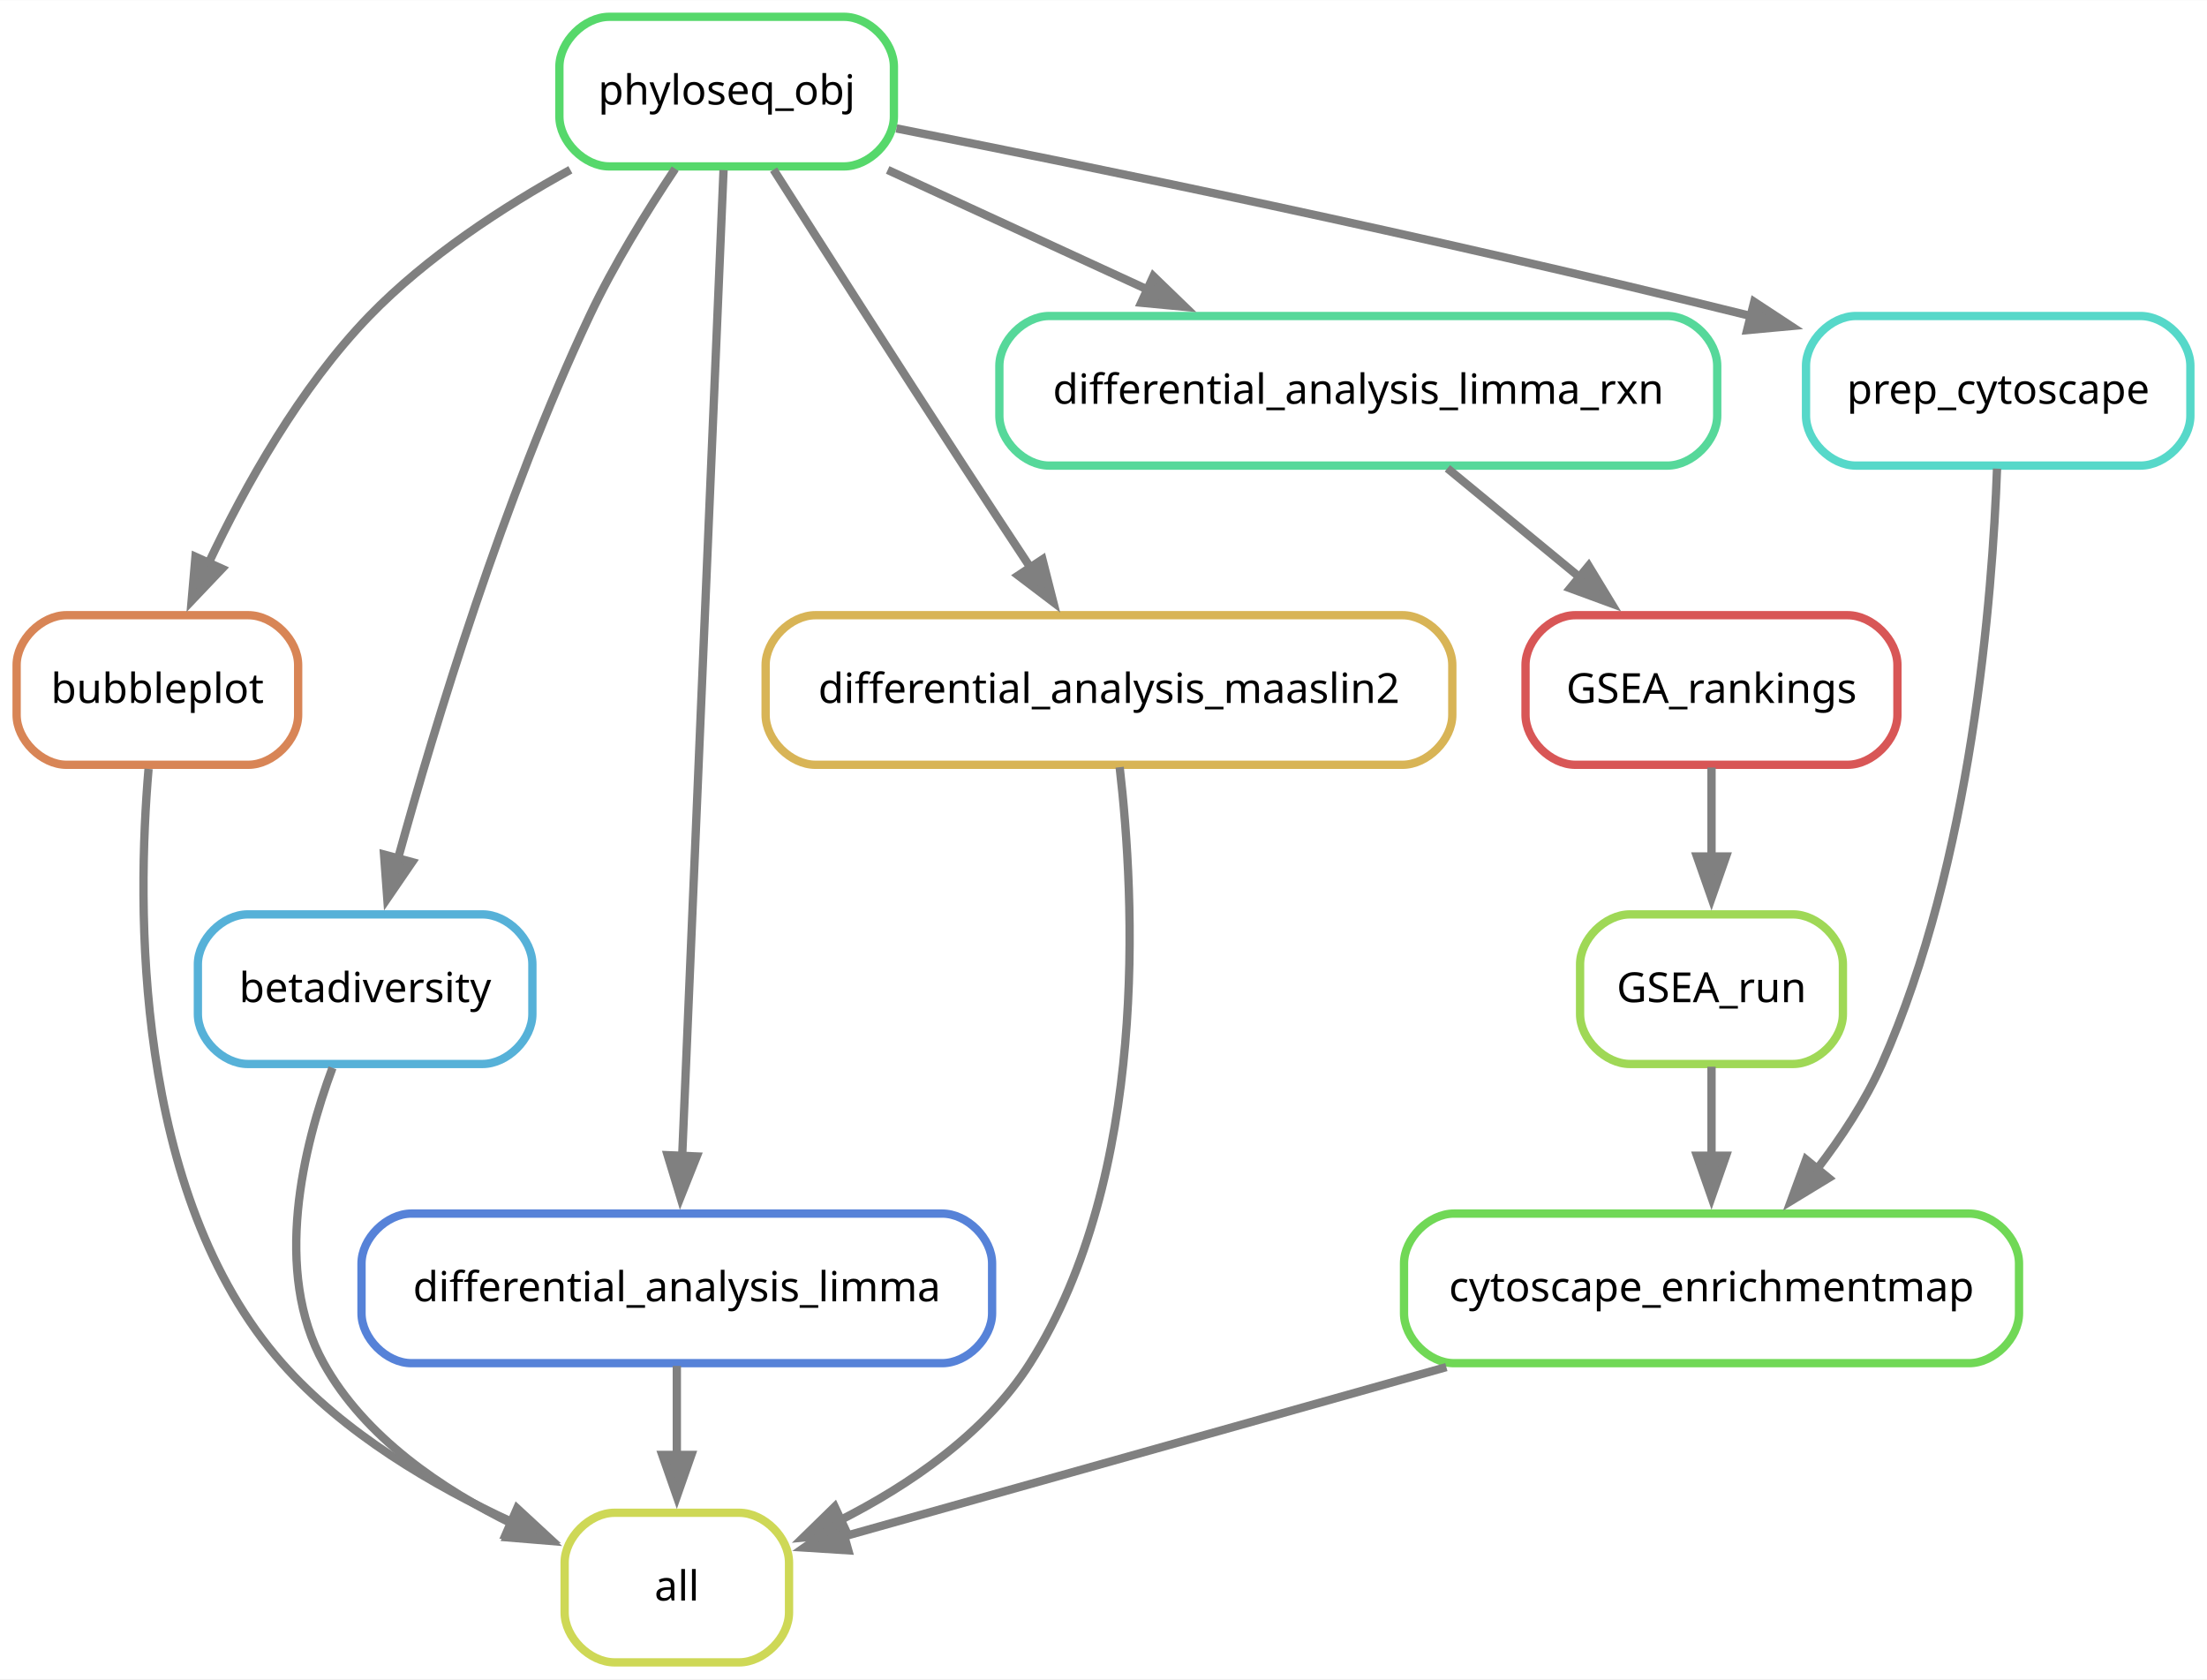
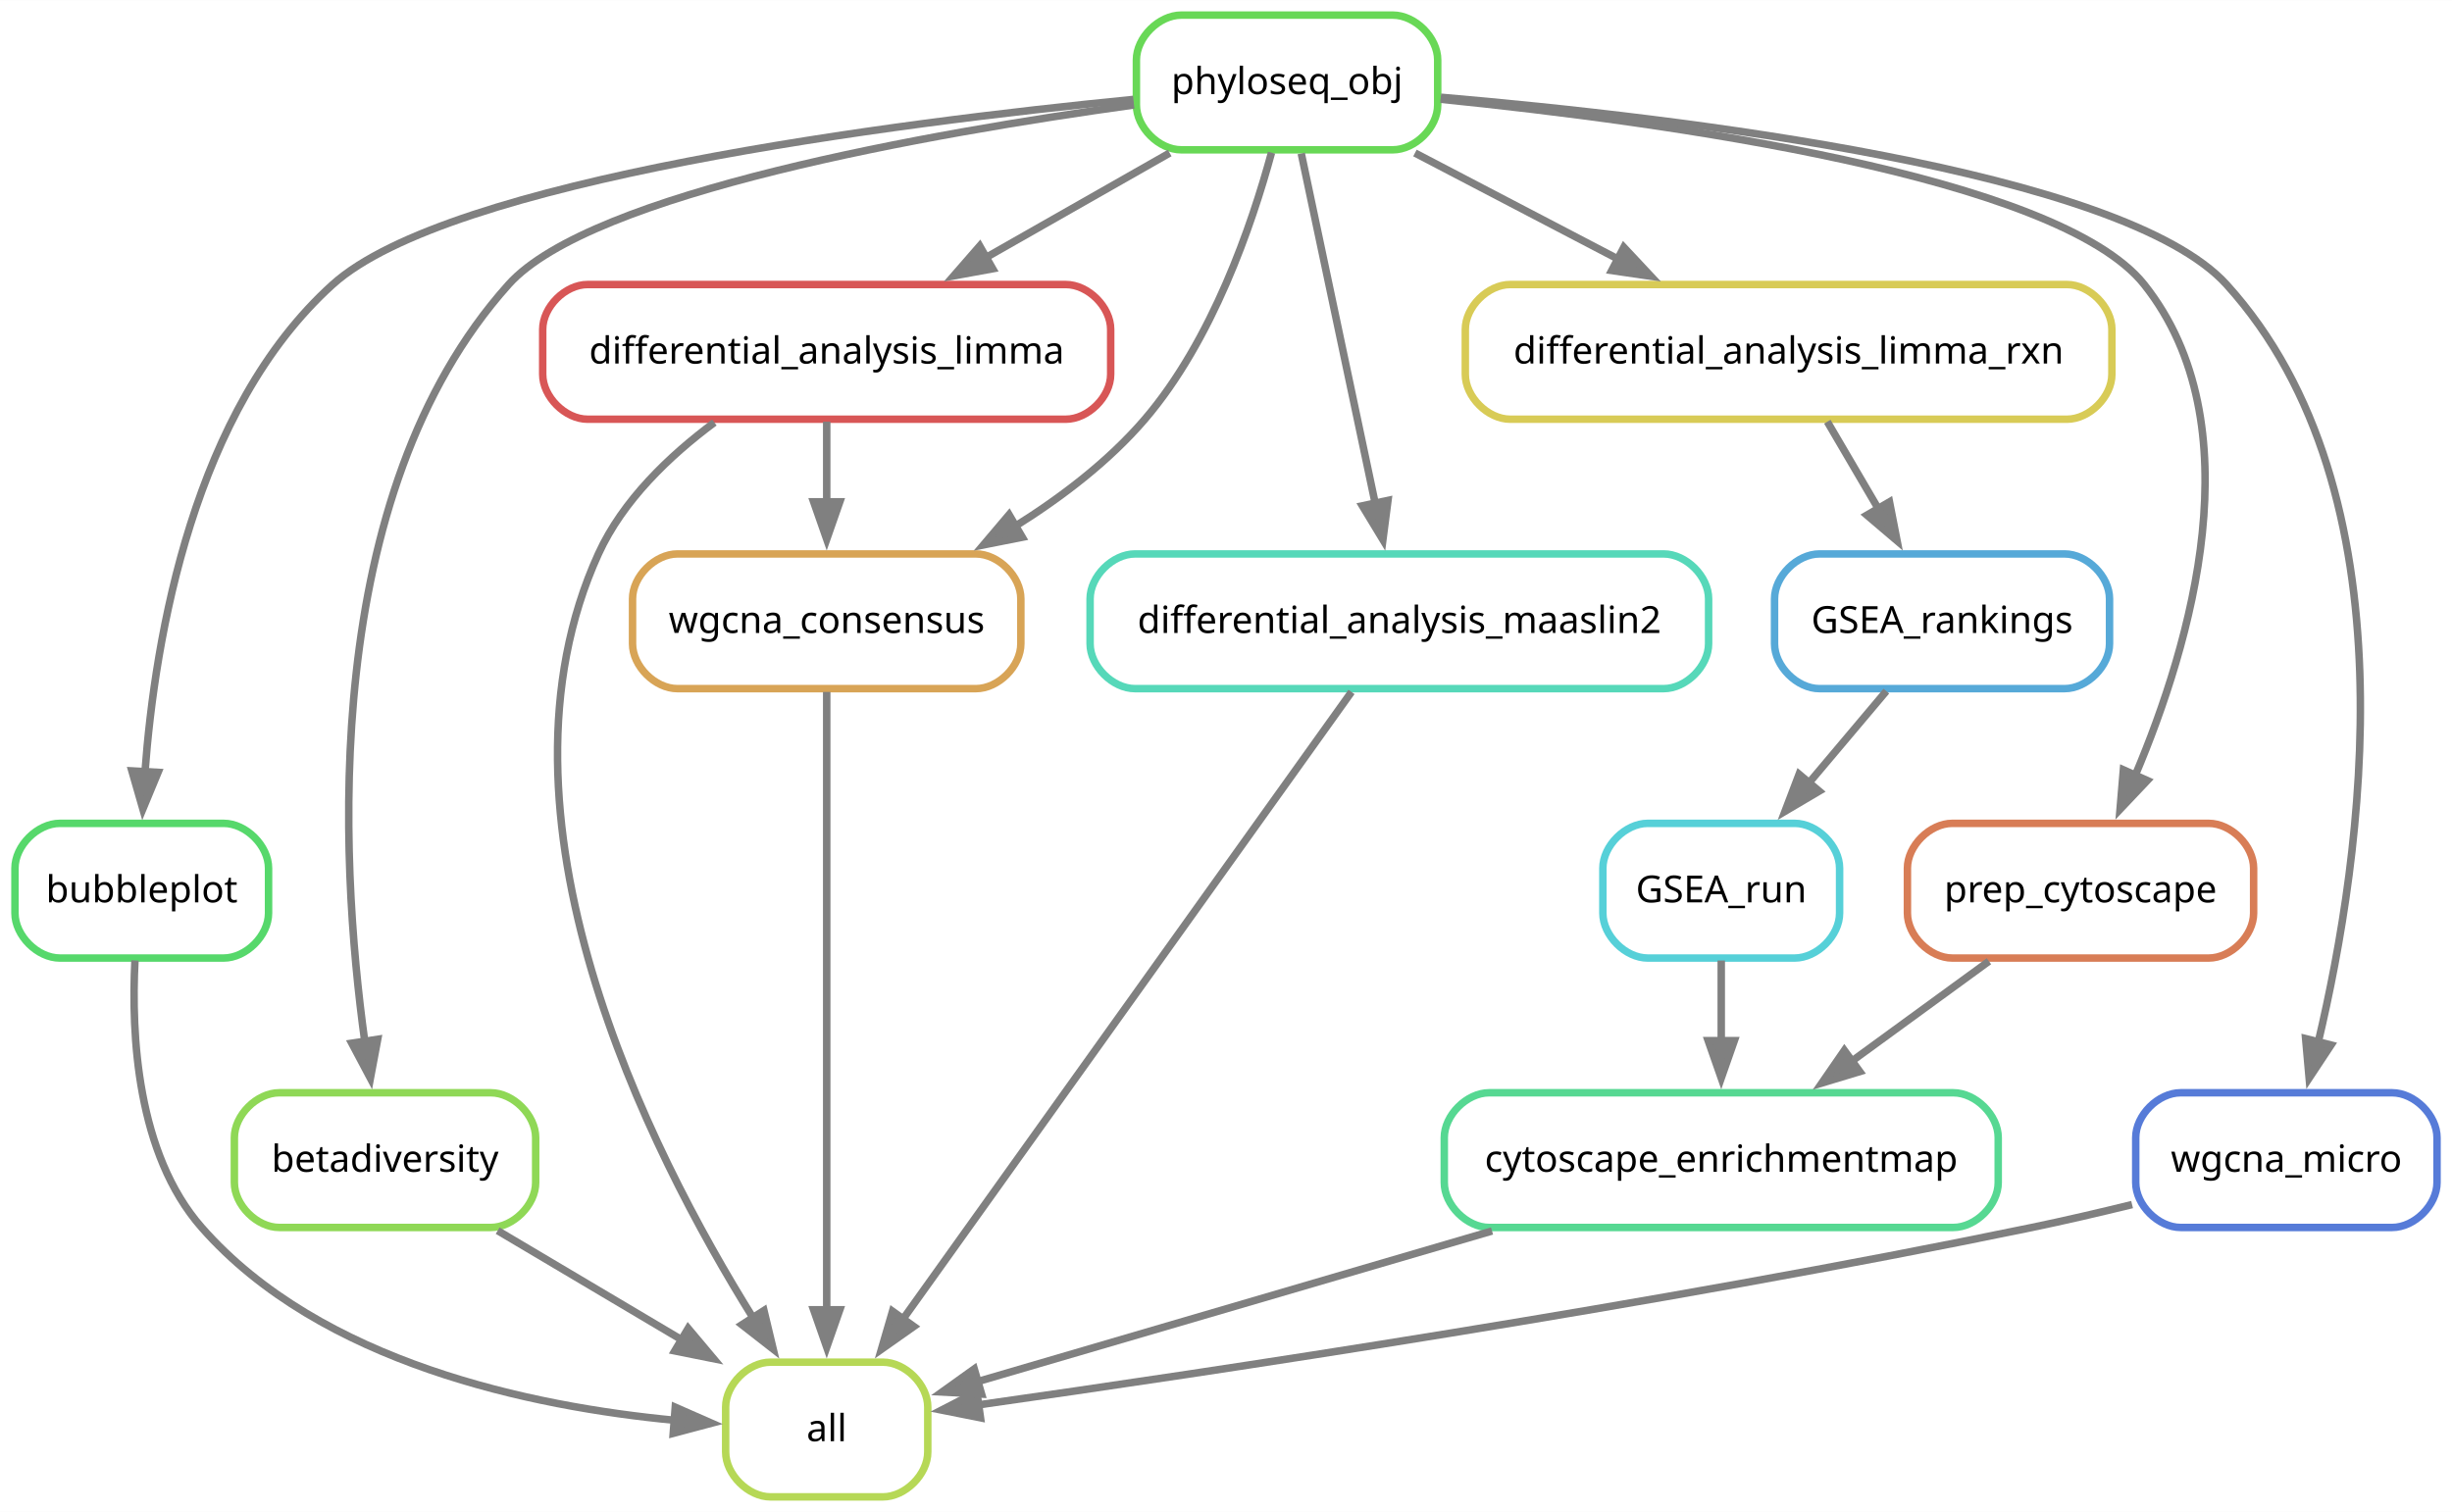
- <svg xmlns="http://www.w3.org/2000/svg" width="531pt" height="404pt" viewBox="0.00 0.00 531.12 404.00">
+ <svg xmlns="http://www.w3.org/2000/svg" width="655pt" height="404pt" viewBox="0.00 0.00 655.12 404.00">
  <g id="graph0" class="graph" transform="scale(1 1) rotate(0) translate(4 400)">
-     <polygon fill="white" stroke="none" points="-4,4 -4,-400 527.12,-400 527.12,4 -4,4" />
+     <polygon fill="white" stroke="none" points="-4,4 -4,-400 651.12,-400 651.12,4 -4,4" />
    <g id="node1" class="node">
-       <path fill="none" stroke="#ced856" stroke-width="2" d="M173.88,-36C173.88,-36 143.88,-36 143.88,-36 137.88,-36 131.88,-30 131.88,-24 131.88,-24 131.88,-12 131.88,-12 131.88,-6 137.88,0 143.88,0 143.88,0 173.88,0 173.88,0 179.88,0 185.88,-6 185.88,-12 185.88,-12 185.88,-24 185.88,-24 185.88,-30 179.88,-36 173.88,-36" />
-       <text text-anchor="middle" x="158.88" y="-14.88" font-family="sans" font-size="10.00">all</text>
+       <path fill="none" stroke="#b6d856" stroke-width="2" d="M231.88,-36C231.88,-36 201.88,-36 201.88,-36 195.88,-36 189.88,-30 189.88,-24 189.88,-24 189.88,-12 189.88,-12 189.88,-6 195.88,0 201.88,0 201.88,0 231.88,0 231.88,0 237.88,0 243.88,-6 243.88,-12 243.88,-12 243.88,-24 243.88,-24 243.88,-30 237.88,-36 231.88,-36" />
+       <text text-anchor="middle" x="216.88" y="-14.88" font-family="sans" font-size="10.00">all</text>
    </g>
    <g id="node2" class="node">
-       <path fill="none" stroke="#d88556" stroke-width="2" d="M55.75,-252C55.75,-252 12,-252 12,-252 6,-252 0,-246 0,-240 0,-240 0,-228 0,-228 0,-222 6,-216 12,-216 12,-216 55.75,-216 55.75,-216 61.75,-216 67.75,-222 67.75,-228 67.75,-228 67.75,-240 67.75,-240 67.75,-246 61.75,-252 55.75,-252" />
-       <text text-anchor="middle" x="33.88" y="-230.88" font-family="sans" font-size="10.00">bubbleplot</text>
+       <path fill="none" stroke="#56d86b" stroke-width="2" d="M55.75,-180C55.75,-180 12,-180 12,-180 6,-180 0,-174 0,-168 0,-168 0,-156 0,-156 0,-150 6,-144 12,-144 12,-144 55.75,-144 55.75,-144 61.75,-144 67.75,-150 67.75,-156 67.75,-156 67.75,-168 67.75,-168 67.75,-174 61.75,-180 55.75,-180" />
+       <text text-anchor="middle" x="33.88" y="-158.88" font-family="sans" font-size="10.00">bubbleplot</text>
+     </g>
+     <g id="edge4" class="edge">
+       <path fill="none" stroke="grey" stroke-width="2" d="M32.06,-143.35C31.04,-123.57 32.57,-91.7 49.88,-72 81.66,-35.81 138.01,-24.11 176.38,-20.46" />
+       <polygon fill="grey" stroke="grey" stroke-width="2" points="176.41,-23.96 186.11,-19.7 175.87,-16.98 176.41,-23.96" />
+     </g>
+     <g id="node3" class="node">
+       <path fill="none" stroke="#68d856" stroke-width="2" d="M368.12,-396C368.12,-396 311.62,-396 311.62,-396 305.62,-396 299.62,-390 299.62,-384 299.62,-384 299.62,-372 299.62,-372 299.62,-366 305.62,-360 311.62,-360 311.62,-360 368.12,-360 368.12,-360 374.12,-360 380.12,-366 380.12,-372 380.12,-372 380.12,-384 380.12,-384 380.12,-390 374.12,-396 368.12,-396" />
+       <text text-anchor="middle" x="339.88" y="-374.88" font-family="sans" font-size="10.00">phyloseq_obj</text>
+     </g>
+     <g id="edge8" class="edge">
+       <path fill="none" stroke="grey" stroke-width="2" d="M298.82,-373.47C234.94,-367.19 115.88,-351.99 84.88,-324 47.73,-290.46 37.45,-230.07 34.72,-193.54" />
+       <polygon fill="grey" stroke="grey" stroke-width="2" points="38.23,-193.63 34.17,-183.84 31.24,-194.02 38.23,-193.63" />
+     </g>
+     <g id="node4" class="node">
+       <path fill="none" stroke="#8fd856" stroke-width="2" d="M127.12,-108C127.12,-108 70.62,-108 70.62,-108 64.62,-108 58.62,-102 58.62,-96 58.62,-96 58.62,-84 58.62,-84 58.62,-78 64.62,-72 70.62,-72 70.62,-72 127.12,-72 127.12,-72 133.12,-72 139.12,-78 139.12,-84 139.12,-84 139.12,-96 139.12,-96 139.12,-102 133.12,-108 127.12,-108" />
+       <text text-anchor="middle" x="98.88" y="-86.88" font-family="sans" font-size="10.00">betadiversity</text>
+     </g>
+     <g id="edge9" class="edge">
+       <path fill="none" stroke="grey" stroke-width="2" d="M298.97,-371.99C244.9,-364.49 153.89,-348.55 131.88,-324 81.37,-267.68 86.66,-170.94 93.46,-121.71" />
+       <polygon fill="grey" stroke="grey" stroke-width="2" points="96.91,-122.29 94.96,-111.88 89.99,-121.24 96.91,-122.29" />
+     </g>
+     <g id="node5" class="node">
+       <path fill="none" stroke="#d85656" stroke-width="2" d="M280.75,-324C280.75,-324 153,-324 153,-324 147,-324 141,-318 141,-312 141,-312 141,-300 141,-300 141,-294 147,-288 153,-288 153,-288 280.75,-288 280.75,-288 286.75,-288 292.75,-294 292.75,-300 292.75,-300 292.75,-312 292.75,-312 292.75,-318 286.75,-324 280.75,-324" />
+       <text text-anchor="middle" x="216.88" y="-302.88" font-family="sans" font-size="10.00">differential_analysis_limma</text>
+     </g>
+     <g id="edge10" class="edge">
+       <path fill="none" stroke="grey" stroke-width="2" d="M308.52,-359.15C293.63,-350.68 275.6,-340.42 259.49,-331.25" />
+       <polygon fill="grey" stroke="grey" stroke-width="2" points="261.23,-328.21 250.8,-326.31 257.76,-334.3 261.23,-328.21" />
+     </g>
+     <g id="node6" class="node">
+       <path fill="none" stroke="#56d8b9" stroke-width="2" d="M440.5,-252C440.5,-252 299.25,-252 299.25,-252 293.25,-252 287.25,-246 287.25,-240 287.25,-240 287.25,-228 287.25,-228 287.25,-222 293.25,-216 299.25,-216 299.25,-216 440.5,-216 440.5,-216 446.5,-216 452.5,-222 452.5,-228 452.5,-228 452.5,-240 452.5,-240 452.5,-246 446.5,-252 440.5,-252" />
+       <text text-anchor="middle" x="369.88" y="-230.88" font-family="sans" font-size="10.00">differential_analysis_maaslin2</text>
+     </g>
+     <g id="edge11" class="edge">
+       <path fill="none" stroke="grey" stroke-width="2" d="M343.67,-359.02C348.66,-335.44 357.47,-293.73 363.48,-265.25" />
+       <polygon fill="grey" stroke="grey" stroke-width="2" points="366.84,-266.31 365.48,-255.8 359.99,-264.86 366.84,-266.31" />
+     </g>
+     <g id="node10" class="node">
+       <path fill="none" stroke="#d8cb56" stroke-width="2" d="M548.25,-324C548.25,-324 399.5,-324 399.5,-324 393.5,-324 387.5,-318 387.5,-312 387.5,-312 387.5,-300 387.5,-300 387.5,-294 393.5,-288 399.5,-288 399.5,-288 548.25,-288 548.25,-288 554.25,-288 560.25,-294 560.25,-300 560.25,-300 560.25,-312 560.25,-312 560.25,-318 554.25,-324 548.25,-324" />
+       <text text-anchor="middle" x="473.88" y="-302.88" font-family="sans" font-size="10.00">differential_analysis_limma_rxn</text>
+     </g>
+     <g id="edge16" class="edge">
+       <path fill="none" stroke="grey" stroke-width="2" d="M374.04,-359.15C390.57,-350.52 410.66,-340.02 428.46,-330.72" />
+       <polygon fill="grey" stroke="grey" stroke-width="2" points="429.85,-333.95 437.09,-326.21 426.61,-327.74 429.85,-333.95" />
+     </g>
+     <g id="node11" class="node">
+       <path fill="none" stroke="#d87d56" stroke-width="2" d="M586.12,-180C586.12,-180 517.62,-180 517.62,-180 511.62,-180 505.62,-174 505.62,-168 505.62,-168 505.62,-156 505.62,-156 505.62,-150 511.62,-144 517.62,-144 517.62,-144 586.12,-144 586.12,-144 592.12,-144 598.12,-150 598.12,-156 598.12,-156 598.12,-168 598.12,-168 598.12,-174 592.12,-180 586.12,-180" />
+       <text text-anchor="middle" x="551.88" y="-158.88" font-family="sans" font-size="10.00">prep_cytoscape</text>
+     </g>
+     <g id="edge17" class="edge">
+       <path fill="none" stroke="grey" stroke-width="2" d="M380.91,-373.51C440.35,-367.51 545.83,-352.99 568.88,-324 598.55,-286.67 581.42,-228.1 566.5,-192.85" />
+       <polygon fill="grey" stroke="grey" stroke-width="2" points="569.71,-191.45 562.43,-183.76 563.32,-194.31 569.71,-191.45" />
+     </g>
+     <g id="node12" class="node">
+       <path fill="none" stroke="#567bd8" stroke-width="2" d="M635.12,-108C635.12,-108 578.62,-108 578.62,-108 572.62,-108 566.62,-102 566.62,-96 566.62,-96 566.62,-84 566.62,-84 566.62,-78 572.62,-72 578.62,-72 578.62,-72 635.12,-72 635.12,-72 641.12,-72 647.12,-78 647.12,-84 647.12,-84 647.12,-96 647.12,-96 647.12,-102 641.12,-108 635.12,-108" />
+       <text text-anchor="middle" x="606.88" y="-86.88" font-family="sans" font-size="10.00">wgcna_micro</text>
+     </g>
+     <g id="edge18" class="edge">
+       <path fill="none" stroke="grey" stroke-width="2" d="M380.96,-374.05C444.76,-368.57 563.24,-354.47 590.88,-324 641.42,-268.27 627.1,-170.92 615.39,-121.56" />
+       <polygon fill="grey" stroke="grey" stroke-width="2" points="618.8,-120.76 612.95,-111.92 612.01,-122.47 618.8,-120.76" />
+     </g>
+     <g id="node13" class="node">
+       <path fill="none" stroke="#d8a456" stroke-width="2" d="M256.75,-252C256.75,-252 177,-252 177,-252 171,-252 165,-246 165,-240 165,-240 165,-228 165,-228 165,-222 171,-216 177,-216 177,-216 256.75,-216 256.75,-216 262.75,-216 268.75,-222 268.75,-228 268.75,-228 268.75,-240 268.75,-240 268.75,-246 262.75,-252 256.75,-252" />
+       <text text-anchor="middle" x="216.88" y="-230.88" font-family="sans" font-size="10.00">wgcna_consensus</text>
+     </g>
+     <g id="edge20" class="edge">
+       <path fill="none" stroke="grey" stroke-width="2" d="M335.72,-359.24C330.48,-339.94 319.91,-309.05 301.88,-288 292.25,-276.76 279.63,-267.14 267.08,-259.3" />
+       <polygon fill="grey" stroke="grey" stroke-width="2" points="269.14,-256.46 258.75,-254.41 265.6,-262.49 269.14,-256.46" />
+     </g>
+     <g id="edge3" class="edge">
+       <path fill="none" stroke="grey" stroke-width="2" d="M128.96,-71.15C143.9,-62.29 162.14,-51.47 178.12,-41.99" />
+       <polygon fill="grey" stroke="grey" stroke-width="2" points="179.86,-45.03 186.67,-36.92 176.28,-39.01 179.86,-45.03" />
    </g>
    <g id="edge1" class="edge">
-       <path fill="none" stroke="grey" stroke-width="2" d="M31.75,-215.01C28.94,-182.31 27.97,-112.74 63.88,-72 78.73,-55.15 100.29,-42.51 119.11,-33.82" />
-       <polygon fill="grey" stroke="grey" stroke-width="2" points="120.44,-37.06 128.22,-29.87 117.65,-30.64 120.44,-37.06" />
+       <path fill="none" stroke="grey" stroke-width="2" d="M186.87,-287.13C174.88,-278.23 162.39,-266.3 155.88,-252 124.04,-182.17 169.2,-92.72 197.32,-47.66" />
+       <polygon fill="grey" stroke="grey" stroke-width="2" points="200.11,-49.8 202.58,-39.49 194.22,-46.01 200.11,-49.8" />
    </g>
-     <g id="node3" class="node">
-       <path fill="none" stroke="#56d86b" stroke-width="2" d="M199.12,-396C199.12,-396 142.62,-396 142.62,-396 136.62,-396 130.62,-390 130.62,-384 130.62,-384 130.62,-372 130.62,-372 130.62,-366 136.62,-360 142.62,-360 142.62,-360 199.12,-360 199.12,-360 205.12,-360 211.12,-366 211.12,-372 211.12,-372 211.12,-384 211.12,-384 211.12,-390 205.12,-396 199.12,-396" />
-       <text text-anchor="middle" x="170.88" y="-374.88" font-family="sans" font-size="10.00">phyloseq_obj</text>
+     <g id="edge19" class="edge">
+       <path fill="none" stroke="grey" stroke-width="2" d="M216.88,-287.34C216.88,-280.75 216.88,-273.08 216.88,-265.67" />
+       <polygon fill="grey" stroke="grey" stroke-width="2" points="220.38,-265.93 216.88,-255.93 213.38,-265.93 220.38,-265.93" />
    </g>
    <g id="edge6" class="edge">
-       <path fill="none" stroke="grey" stroke-width="2" d="M133.26,-359.19C117.03,-350.23 98.66,-338.24 84.88,-324 68.19,-306.77 54.94,-283.03 46.13,-264.4" />
-       <polygon fill="grey" stroke="grey" stroke-width="2" points="49.42,-263.18 42.12,-255.5 43.04,-266.06 49.42,-263.18" />
+       <path fill="none" stroke="grey" stroke-width="2" d="M357.09,-215.12C330.54,-177.99 269.24,-92.24 237.2,-47.43" />
+       <polygon fill="grey" stroke="grey" stroke-width="2" points="240.15,-45.54 231.49,-39.44 234.46,-49.61 240.15,-45.54" />
    </g>
-     <g id="node4" class="node">
-       <path fill="none" stroke="#56b1d8" stroke-width="2" d="M112.12,-180C112.12,-180 55.62,-180 55.62,-180 49.62,-180 43.62,-174 43.62,-168 43.62,-168 43.62,-156 43.62,-156 43.62,-150 49.62,-144 55.62,-144 55.62,-144 112.12,-144 112.12,-144 118.12,-144 124.12,-150 124.12,-156 124.12,-156 124.12,-168 124.12,-168 124.12,-174 118.12,-180 112.12,-180" />
-       <text text-anchor="middle" x="83.88" y="-158.88" font-family="sans" font-size="10.00">betadiversity</text>
+     <g id="node7" class="node">
+       <path fill="none" stroke="#56d892" stroke-width="2" d="M517.88,-108C517.88,-108 393.88,-108 393.88,-108 387.88,-108 381.88,-102 381.88,-96 381.88,-96 381.88,-84 381.88,-84 381.88,-78 387.88,-72 393.88,-72 393.88,-72 517.88,-72 517.88,-72 523.88,-72 529.88,-78 529.88,-84 529.88,-84 529.88,-96 529.88,-96 529.88,-102 523.88,-108 517.88,-108" />
+       <text text-anchor="middle" x="455.88" y="-86.88" font-family="sans" font-size="10.00">cytoscape_enrichmentmap</text>
+     </g>
+     <g id="edge5" class="edge">
+       <path fill="none" stroke="grey" stroke-width="2" d="M394.64,-71.06C351.46,-58.42 294.85,-41.84 257.23,-30.82" />
+       <polygon fill="grey" stroke="grey" stroke-width="2" points="258.26,-27.47 247.68,-28.02 256.3,-34.19 258.26,-27.47" />
+     </g>
+     <g id="node8" class="node">
+       <path fill="none" stroke="#56d0d8" stroke-width="2" d="M475.5,-180C475.5,-180 436.25,-180 436.25,-180 430.25,-180 424.25,-174 424.25,-168 424.25,-168 424.25,-156 424.25,-156 424.25,-150 430.25,-144 436.25,-144 436.25,-144 475.5,-144 475.5,-144 481.5,-144 487.5,-150 487.5,-156 487.5,-156 487.5,-168 487.5,-168 487.5,-174 481.5,-180 475.5,-180" />
+       <text text-anchor="middle" x="455.88" y="-158.88" font-family="sans" font-size="10.00">GSEA_run</text>
+     </g>
+     <g id="edge12" class="edge">
+       <path fill="none" stroke="grey" stroke-width="2" d="M455.88,-143.34C455.88,-136.75 455.88,-129.08 455.88,-121.67" />
+       <polygon fill="grey" stroke="grey" stroke-width="2" points="459.38,-121.93 455.88,-111.93 452.38,-121.93 459.38,-121.93" />
+     </g>
+     <g id="node9" class="node">
+       <path fill="none" stroke="#56a9d8" stroke-width="2" d="M547.62,-252C547.62,-252 482.12,-252 482.12,-252 476.12,-252 470.12,-246 470.12,-240 470.12,-240 470.12,-228 470.12,-228 470.12,-222 476.12,-216 482.12,-216 482.12,-216 547.62,-216 547.62,-216 553.62,-216 559.62,-222 559.62,-228 559.62,-228 559.62,-240 559.62,-240 559.62,-246 553.62,-252 547.62,-252" />
+       <text text-anchor="middle" x="514.88" y="-230.88" font-family="sans" font-size="10.00">GSEA_rankings</text>
+     </g>
+     <g id="edge14" class="edge">
+       <path fill="none" stroke="grey" stroke-width="2" d="M499.99,-215.34C493.68,-207.85 486.17,-198.95 479.16,-190.63" />
+       <polygon fill="grey" stroke="grey" stroke-width="2" points="482.04,-188.61 472.91,-183.22 476.68,-193.12 482.04,-188.61" />
+     </g>
+     <g id="edge15" class="edge">
+       <path fill="none" stroke="grey" stroke-width="2" d="M484.22,-287.34C488.37,-280.26 493.25,-271.92 497.89,-264" />
+       <polygon fill="grey" stroke="grey" stroke-width="2" points="500.83,-265.91 502.86,-255.51 494.79,-262.37 500.83,-265.91" />
+     </g>
+     <g id="edge13" class="edge">
+       <path fill="none" stroke="grey" stroke-width="2" d="M527.4,-143.15C516.23,-135.01 502.8,-125.22 490.61,-116.33" />
+       <polygon fill="grey" stroke="grey" stroke-width="2" points="492.89,-113.66 482.75,-110.6 488.77,-119.32 492.89,-113.66" />
    </g>
    <g id="edge7" class="edge">
-       <path fill="none" stroke="grey" stroke-width="2" d="M158.49,-359.44C151.78,-349.39 143.7,-336.36 137.88,-324 117.22,-280.17 100.83,-226.25 91.74,-193.27" />
-       <polygon fill="grey" stroke="grey" stroke-width="2" points="95.18,-192.58 89.2,-183.84 88.42,-194.4 95.18,-192.58" />
-     </g>
-     <g id="node5" class="node">
-       <path fill="none" stroke="#5682d8" stroke-width="2" d="M222.75,-108C222.75,-108 95,-108 95,-108 89,-108 83,-102 83,-96 83,-96 83,-84 83,-84 83,-78 89,-72 95,-72 95,-72 222.75,-72 222.75,-72 228.75,-72 234.75,-78 234.75,-84 234.75,-84 234.75,-96 234.75,-96 234.75,-102 228.75,-108 222.75,-108" />
-       <text text-anchor="middle" x="158.88" y="-86.88" font-family="sans" font-size="10.00">differential_analysis_limma</text>
-     </g>
-     <g id="edge8" class="edge">
-       <path fill="none" stroke="grey" stroke-width="2" d="M170.12,-359.11C168.13,-311.56 162.68,-181.6 160.17,-121.83" />
-       <polygon fill="grey" stroke="grey" stroke-width="2" points="163.67,-121.75 159.75,-111.91 156.67,-122.05 163.67,-121.75" />
-     </g>
-     <g id="node6" class="node">
-       <path fill="none" stroke="#d8b456" stroke-width="2" d="M333.5,-252C333.5,-252 192.25,-252 192.25,-252 186.25,-252 180.25,-246 180.25,-240 180.25,-240 180.25,-228 180.25,-228 180.25,-222 186.25,-216 192.25,-216 192.25,-216 333.5,-216 333.5,-216 339.5,-216 345.5,-222 345.5,-228 345.5,-228 345.5,-240 345.5,-240 345.5,-246 339.5,-252 333.5,-252" />
-       <text text-anchor="middle" x="262.88" y="-230.88" font-family="sans" font-size="10.00">differential_analysis_maaslin2</text>
-     </g>
-     <g id="edge9" class="edge">
-       <path fill="none" stroke="grey" stroke-width="2" d="M182.16,-359.22C193.6,-341.22 211.87,-312.61 227.88,-288 233.11,-279.96 238.82,-271.26 244.09,-263.28" />
-       <polygon fill="grey" stroke="grey" stroke-width="2" points="246.87,-265.42 249.48,-255.15 241.04,-261.56 246.87,-265.42" />
-     </g>
-     <g id="node10" class="node">
-       <path fill="none" stroke="#56d89a" stroke-width="2" d="M397.25,-324C397.25,-324 248.5,-324 248.5,-324 242.5,-324 236.5,-318 236.5,-312 236.5,-312 236.5,-300 236.5,-300 236.5,-294 242.5,-288 248.5,-288 248.5,-288 397.25,-288 397.25,-288 403.25,-288 409.25,-294 409.25,-300 409.25,-300 409.25,-312 409.25,-312 409.25,-318 403.25,-324 397.25,-324" />
-       <text text-anchor="middle" x="322.88" y="-302.88" font-family="sans" font-size="10.00">differential_analysis_limma_rxn</text>
-     </g>
-     <g id="edge14" class="edge">
-       <path fill="none" stroke="grey" stroke-width="2" d="M209.62,-359.15C228.67,-350.38 251.86,-339.71 272.28,-330.3" />
-       <polygon fill="grey" stroke="grey" stroke-width="2" points="273.56,-333.56 281.18,-326.2 270.64,-327.2 273.56,-333.56" />
-     </g>
-     <g id="node11" class="node">
-       <path fill="none" stroke="#56d8c9" stroke-width="2" d="M511.12,-324C511.12,-324 442.62,-324 442.62,-324 436.62,-324 430.62,-318 430.62,-312 430.62,-312 430.62,-300 430.62,-300 430.62,-294 436.62,-288 442.62,-288 442.62,-288 511.12,-288 511.12,-288 517.12,-288 523.12,-294 523.12,-300 523.12,-300 523.12,-312 523.12,-312 523.12,-318 517.12,-324 511.12,-324" />
-       <text text-anchor="middle" x="476.88" y="-302.88" font-family="sans" font-size="10.00">prep_cytoscape</text>
-     </g>
-     <g id="edge15" class="edge">
-       <path fill="none" stroke="grey" stroke-width="2" d="M211.72,-369.14C258.47,-359.94 337.57,-343.78 417.61,-323.93" />
-       <polygon fill="grey" stroke="grey" stroke-width="2" points="418.15,-327.4 427,-321.58 416.45,-320.61 418.15,-327.4" />
-     </g>
-     <g id="edge4" class="edge">
-       <path fill="none" stroke="grey" stroke-width="2" d="M76.01,-143.07C68.99,-124.18 61.58,-94.16 73.88,-72 83.75,-54.21 102.35,-41.61 119.64,-33.17" />
-       <polygon fill="grey" stroke="grey" stroke-width="2" points="120.81,-36.49 128.52,-29.22 117.96,-30.09 120.81,-36.49" />
-     </g>
-     <g id="edge5" class="edge">
-       <path fill="none" stroke="grey" stroke-width="2" d="M158.88,-71.34C158.88,-64.75 158.88,-57.08 158.88,-49.67" />
-       <polygon fill="grey" stroke="grey" stroke-width="2" points="162.38,-49.93 158.88,-39.93 155.38,-49.93 162.38,-49.93" />
+       <path fill="none" stroke="grey" stroke-width="2" d="M565.65,-78.12C556.84,-75.96 547.57,-73.8 538.88,-72 438.3,-51.19 318.69,-33.27 257.44,-24.59" />
+       <polygon fill="grey" stroke="grey" stroke-width="2" points="257.97,-21.13 247.58,-23.2 256.99,-28.06 257.97,-21.13" />
    </g>
    <g id="edge2" class="edge">
-       <path fill="none" stroke="grey" stroke-width="2" d="M265.45,-215.42C269.11,-183.97 272.52,-117.15 243.88,-72 233.13,-55.06 214.8,-42.62 197.91,-34.07" />
-       <polygon fill="grey" stroke="grey" stroke-width="2" points="199.84,-31.11 189.3,-30.05 196.88,-37.45 199.84,-31.11" />
-     </g>
-     <g id="node7" class="node">
-       <path fill="none" stroke="#70d856" stroke-width="2" d="M469.88,-108C469.88,-108 345.88,-108 345.88,-108 339.88,-108 333.88,-102 333.88,-96 333.88,-96 333.88,-84 333.88,-84 333.88,-78 339.88,-72 345.88,-72 345.88,-72 469.88,-72 469.88,-72 475.88,-72 481.88,-78 481.88,-84 481.88,-84 481.88,-96 481.88,-96 481.88,-102 475.88,-108 469.88,-108" />
-       <text text-anchor="middle" x="407.88" y="-86.88" font-family="sans" font-size="10.00">cytoscape_enrichmentmap</text>
-     </g>
-     <g id="edge3" class="edge">
-       <path fill="none" stroke="grey" stroke-width="2" d="M344.07,-71.06C298.38,-58.22 238.23,-41.31 199.07,-30.3" />
-       <polygon fill="grey" stroke="grey" stroke-width="2" points="200.14,-26.96 189.56,-27.63 198.24,-33.7 200.14,-26.96" />
-     </g>
-     <g id="node8" class="node">
-       <path fill="none" stroke="#9fd856" stroke-width="2" d="M427.5,-180C427.5,-180 388.25,-180 388.25,-180 382.25,-180 376.25,-174 376.25,-168 376.25,-168 376.25,-156 376.25,-156 376.25,-150 382.25,-144 388.25,-144 388.25,-144 427.5,-144 427.5,-144 433.5,-144 439.5,-150 439.5,-156 439.5,-156 439.5,-168 439.5,-168 439.5,-174 433.5,-180 427.5,-180" />
-       <text text-anchor="middle" x="407.88" y="-158.88" font-family="sans" font-size="10.00">GSEA_run</text>
-     </g>
-     <g id="edge11" class="edge">
-       <path fill="none" stroke="grey" stroke-width="2" d="M407.88,-143.34C407.88,-136.75 407.88,-129.08 407.88,-121.67" />
-       <polygon fill="grey" stroke="grey" stroke-width="2" points="411.38,-121.93 407.88,-111.93 404.38,-121.93 411.38,-121.93" />
-     </g>
-     <g id="node9" class="node">
-       <path fill="none" stroke="#d85656" stroke-width="2" d="M440.62,-252C440.62,-252 375.12,-252 375.12,-252 369.12,-252 363.12,-246 363.12,-240 363.12,-240 363.12,-228 363.12,-228 363.12,-222 369.12,-216 375.12,-216 375.12,-216 440.62,-216 440.62,-216 446.62,-216 452.62,-222 452.62,-228 452.62,-228 452.62,-240 452.62,-240 452.62,-246 446.62,-252 440.62,-252" />
-       <text text-anchor="middle" x="407.88" y="-230.88" font-family="sans" font-size="10.00">GSEA_rankings</text>
-     </g>
-     <g id="edge12" class="edge">
-       <path fill="none" stroke="grey" stroke-width="2" d="M407.88,-215.34C407.88,-208.75 407.88,-201.08 407.88,-193.67" />
-       <polygon fill="grey" stroke="grey" stroke-width="2" points="411.38,-193.93 407.88,-183.93 404.38,-193.93 411.38,-193.93" />
-     </g>
-     <g id="edge13" class="edge">
-       <path fill="none" stroke="grey" stroke-width="2" d="M344.32,-287.34C354.01,-279.36 365.66,-269.77 376.32,-260.99" />
-       <polygon fill="grey" stroke="grey" stroke-width="2" points="378.31,-263.88 383.8,-254.83 373.86,-258.48 378.31,-263.88" />
-     </g>
-     <g id="edge10" class="edge">
-       <path fill="none" stroke="grey" stroke-width="2" d="M476.59,-287.27C475.49,-256.72 470.55,-192.73 448.88,-144 444.91,-135.08 439.14,-126.32 433.18,-118.57" />
-       <polygon fill="grey" stroke="grey" stroke-width="2" points="436.05,-116.55 427,-111.04 430.64,-120.99 436.05,-116.55" />
+       <path fill="none" stroke="grey" stroke-width="2" d="M216.88,-215.12C216.88,-178.62 216.88,-95.13 216.88,-49.74" />
+       <polygon fill="grey" stroke="grey" stroke-width="2" points="220.38,-50 216.88,-40 213.38,-50 220.38,-50" />
    </g>
  </g>
</svg>
